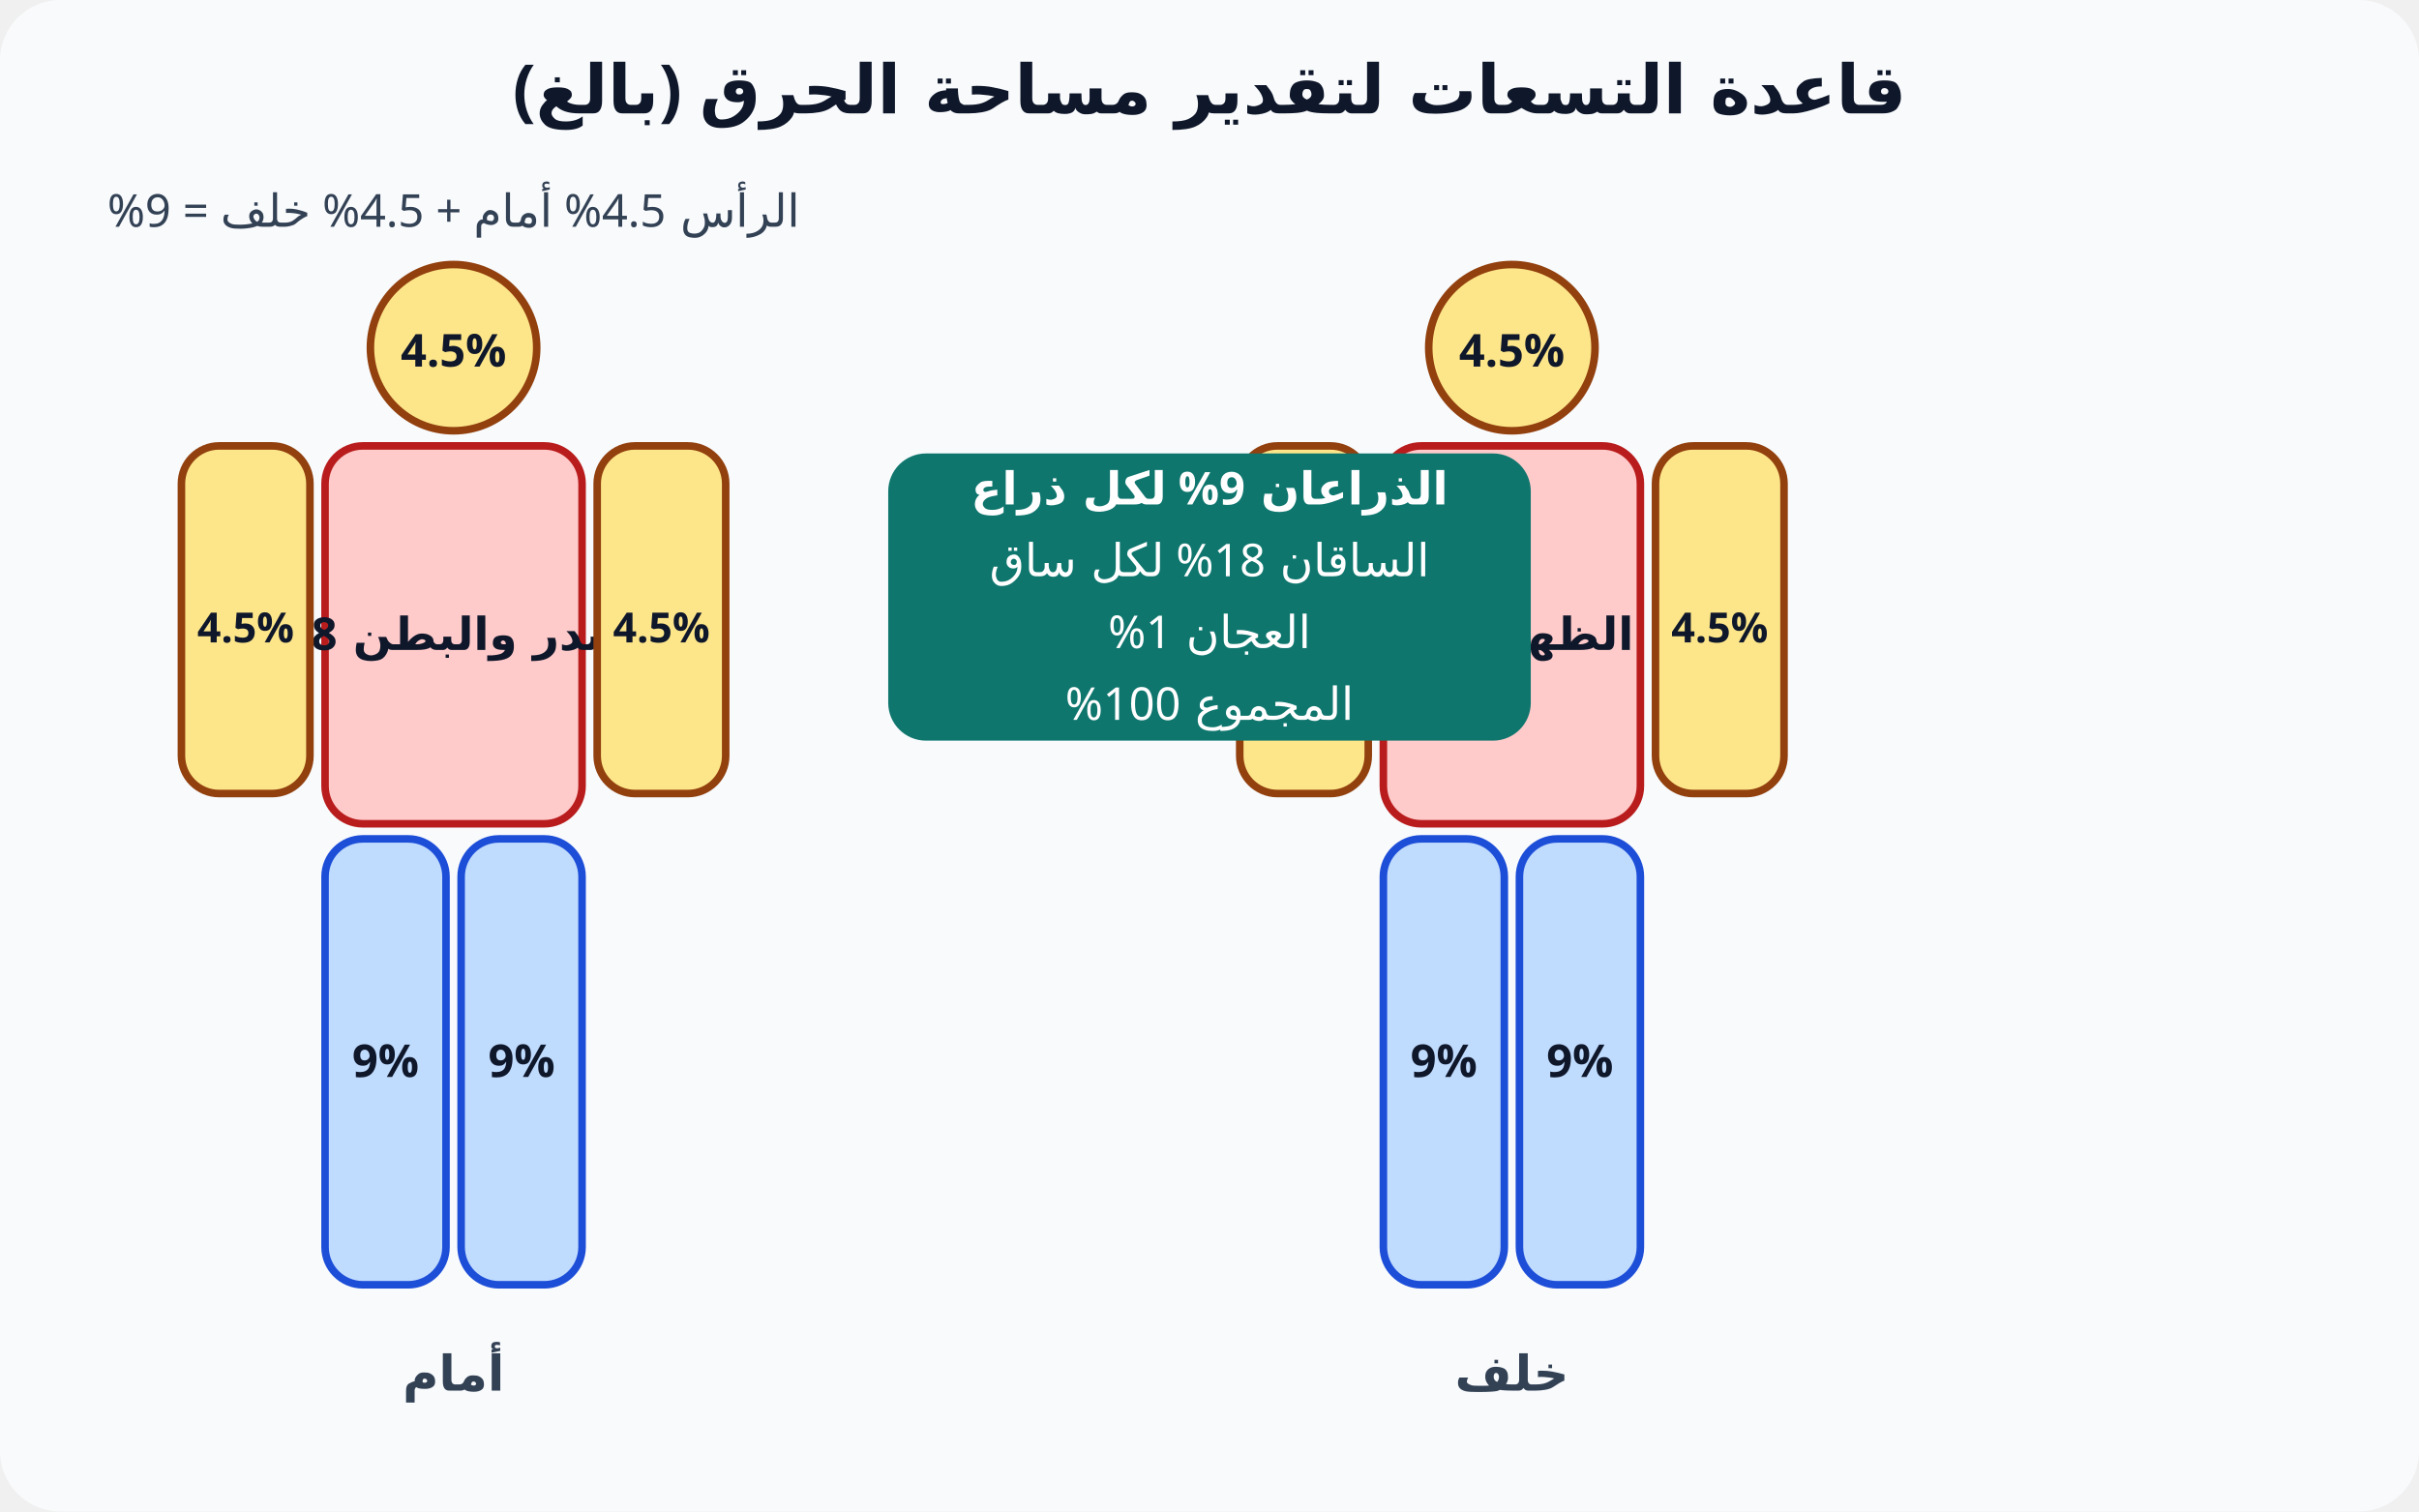
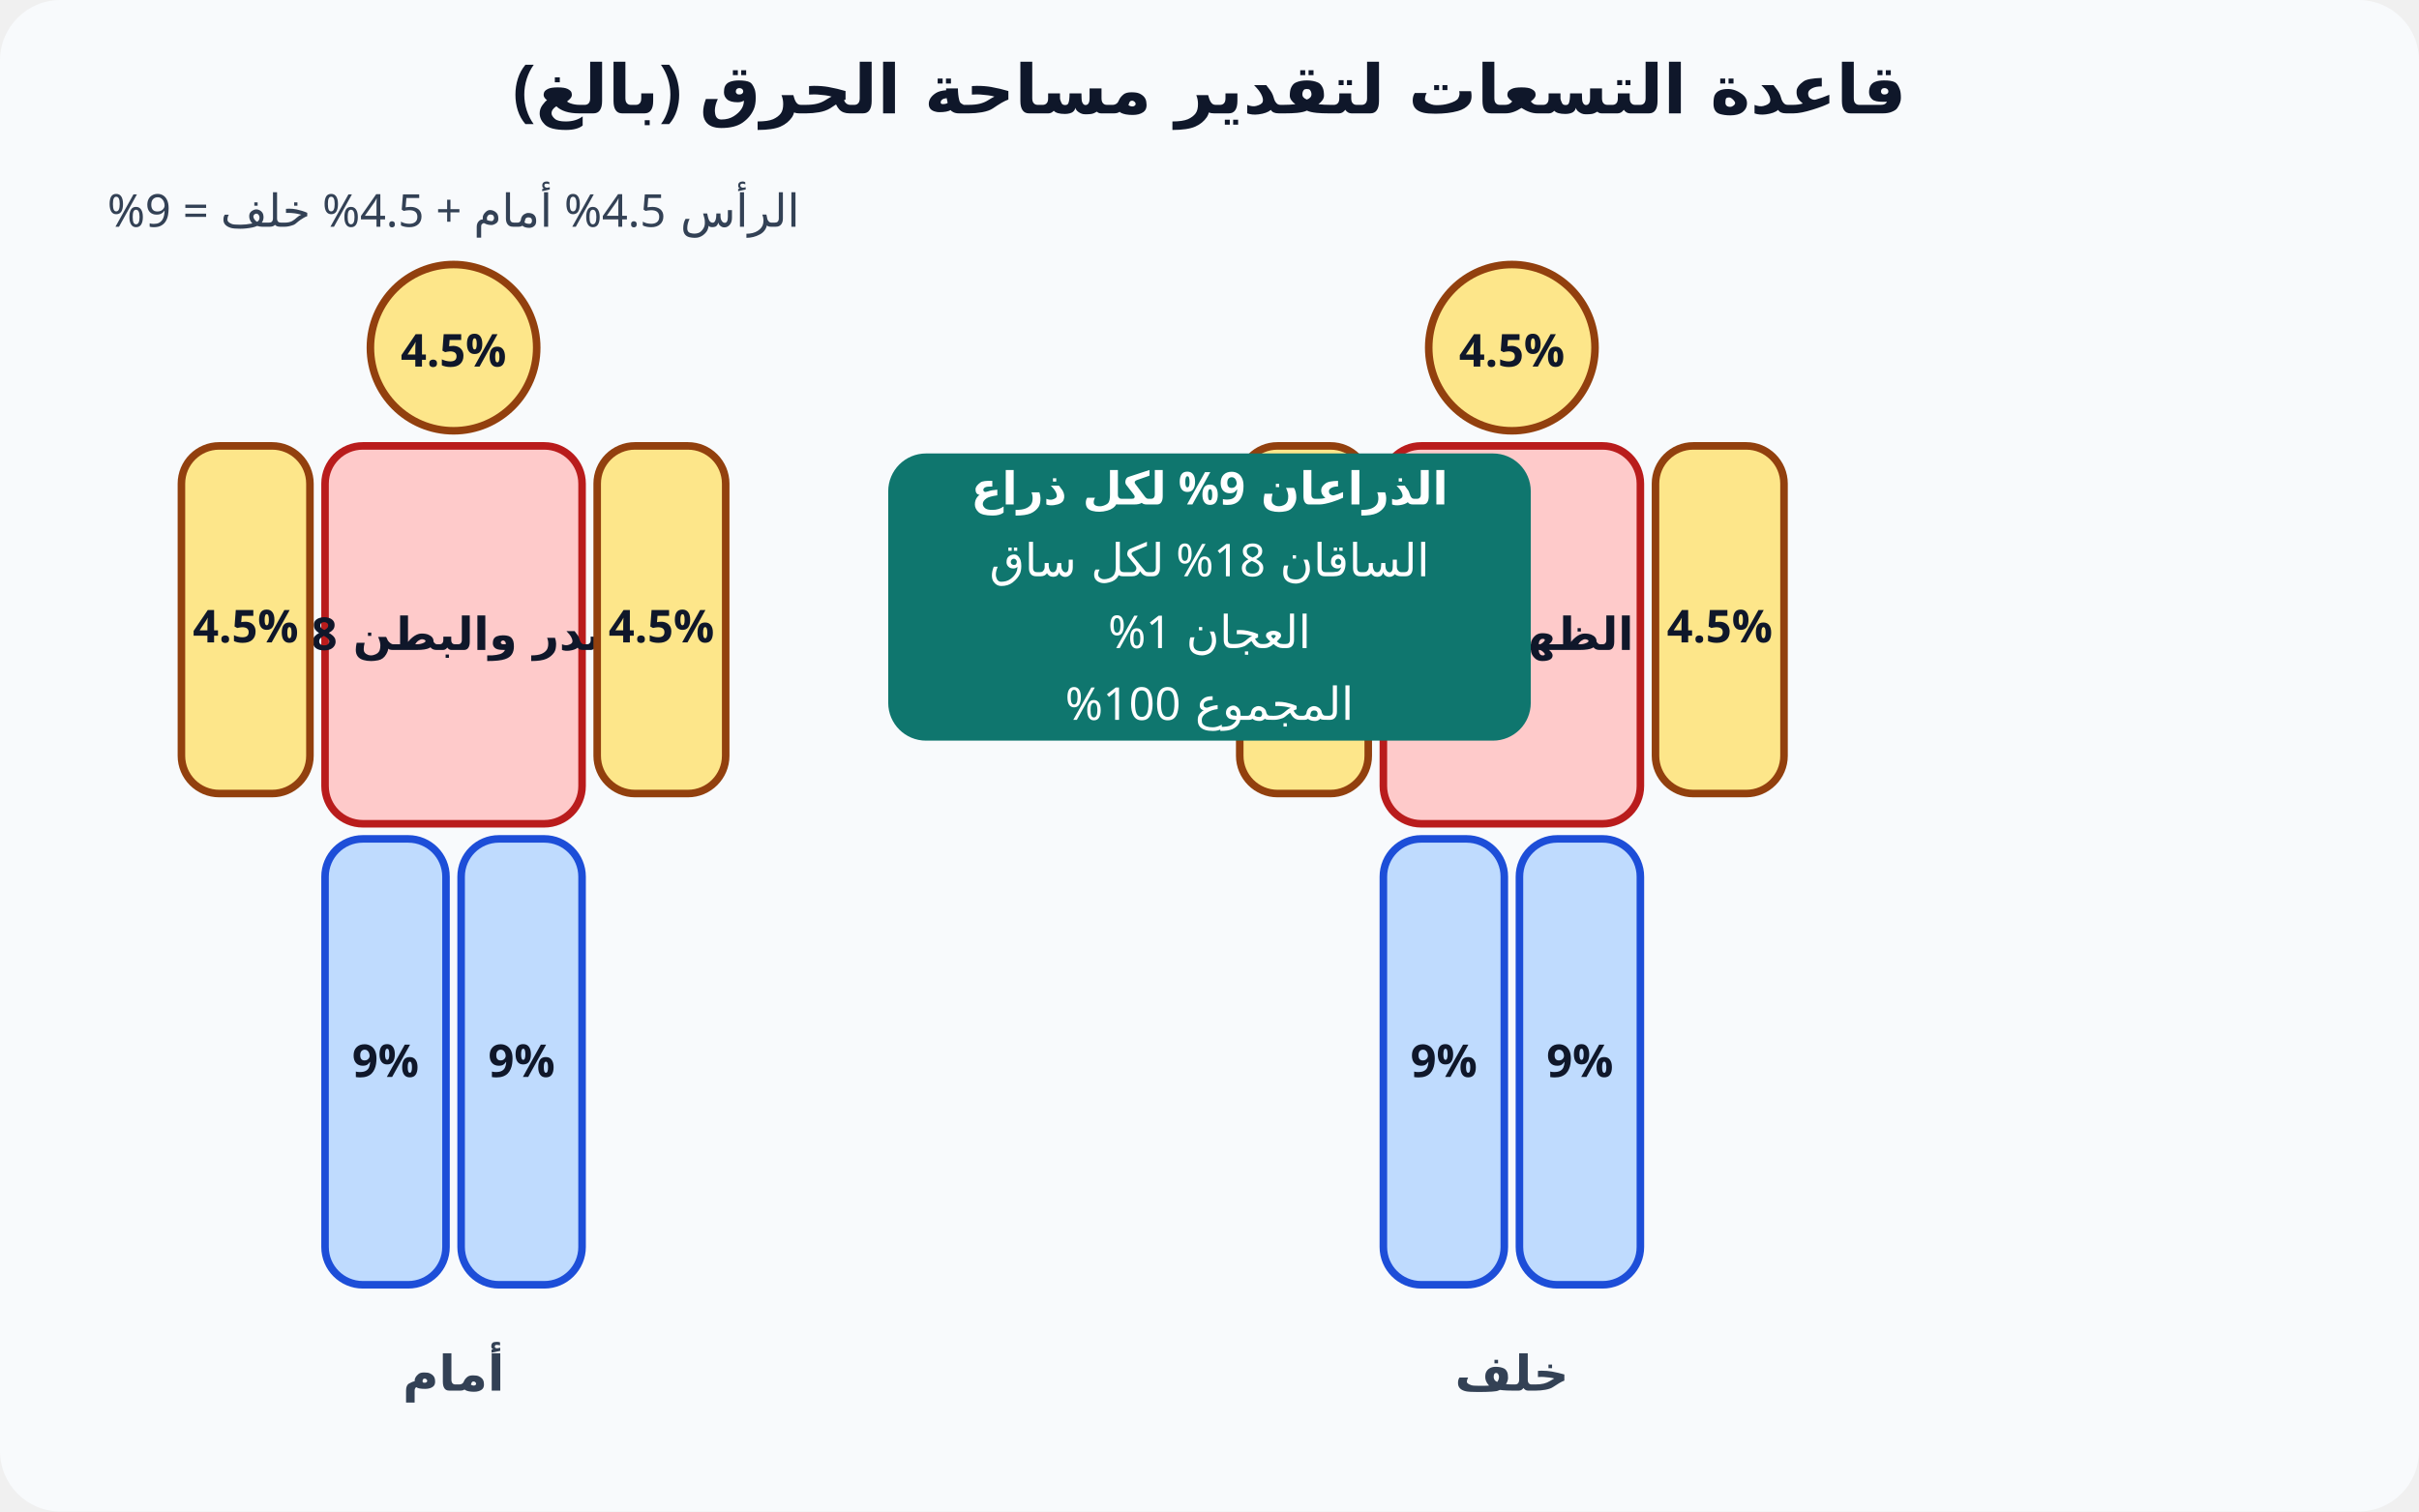
<svg xmlns="http://www.w3.org/2000/svg" viewBox="0 0 640 400" font-family="Cairo, Tahoma, sans-serif" direction="rtl">
  <rect width="640" height="400" rx="16" fill="#f8fafc" />
  <text x="320" y="30" text-anchor="middle" font-size="18" font-weight="800" fill="#0f172a">قاعدة التسعات لتقدير مساحة الحرق (بالغ)</text>
  <circle cx="120" cy="92" r="22" fill="#fde68a" stroke="#92400e" stroke-width="2" />
  <text x="120" y="97" text-anchor="middle" font-size="12" font-weight="600" fill="#0f172a">4.5%</text>
  <rect x="86" y="118" width="68" height="100" rx="10" fill="#fecaca" stroke="#b91c1c" stroke-width="2" />
  <text x="120" y="172" text-anchor="middle" font-size="12" font-weight="600" fill="#0f172a">الصدر والبطن 18%</text>
  <rect x="48" y="118" width="34" height="92" rx="10" fill="#fde68a" stroke="#92400e" stroke-width="2" />
  <rect x="158" y="118" width="34" height="92" rx="10" fill="#fde68a" stroke="#92400e" stroke-width="2" />
-   <text x="65" y="170" text-anchor="middle" font-size="11" font-weight="600" fill="#0f172a">4.5%</text>
-   <text x="175" y="170" text-anchor="middle" font-size="11" font-weight="600" fill="#0f172a">4.5%</text>
+   <text x="65" y="170" text-anchor="middle" font-size="12" font-weight="600" fill="#0f172a">4.5%</text>
+   <text x="175" y="170" text-anchor="middle" font-size="12" font-weight="600" fill="#0f172a">4.5%</text>
  <rect x="86" y="222" width="32" height="118" rx="10" fill="#bfdbfe" stroke="#1d4ed8" stroke-width="2" />
  <rect x="122" y="222" width="32" height="118" rx="10" fill="#bfdbfe" stroke="#1d4ed8" stroke-width="2" />
  <text x="102" y="285" text-anchor="middle" font-size="12" font-weight="600" fill="#0f172a">9%</text>
  <text x="138" y="285" text-anchor="middle" font-size="12" font-weight="600" fill="#0f172a">9%</text>
  <text x="120" y="368" text-anchor="middle" font-size="13" font-weight="700" fill="#334155">أمام</text>
  <circle cx="400" cy="92" r="22" fill="#fde68a" stroke="#92400e" stroke-width="2" />
  <text x="400" y="97" text-anchor="middle" font-size="12" font-weight="600" fill="#0f172a">4.5%</text>
  <rect x="366" y="118" width="68" height="100" rx="10" fill="#fecaca" stroke="#b91c1c" stroke-width="2" />
  <text x="400" y="172" text-anchor="middle" font-size="12" font-weight="600" fill="#0f172a">الظهر 18%</text>
  <rect x="328" y="118" width="34" height="92" rx="10" fill="#fde68a" stroke="#92400e" stroke-width="2" />
  <rect x="438" y="118" width="34" height="92" rx="10" fill="#fde68a" stroke="#92400e" stroke-width="2" />
-   <text x="345" y="170" text-anchor="middle" font-size="11" font-weight="600" fill="#0f172a">4.5%</text>
-   <text x="455" y="170" text-anchor="middle" font-size="11" font-weight="600" fill="#0f172a">4.5%</text>
+   <text x="345" y="170" text-anchor="middle" font-size="12" font-weight="600" fill="#0f172a">4.5%</text>
+   <text x="455" y="170" text-anchor="middle" font-size="12" font-weight="600" fill="#0f172a">4.5%</text>
  <rect x="366" y="222" width="32" height="118" rx="10" fill="#bfdbfe" stroke="#1d4ed8" stroke-width="2" />
  <rect x="402" y="222" width="32" height="118" rx="10" fill="#bfdbfe" stroke="#1d4ed8" stroke-width="2" />
  <text x="382" y="285" text-anchor="middle" font-size="12" font-weight="600" fill="#0f172a">9%</text>
  <text x="418" y="285" text-anchor="middle" font-size="12" font-weight="600" fill="#0f172a">9%</text>
  <text x="400" y="368" text-anchor="middle" font-size="13" font-weight="700" fill="#334155">خلف</text>
  <text x="120" y="60" text-anchor="middle" font-size="12" font-weight="500" fill="#334155">الرأس 4.5% أمام + 4.5% خلف = 9%</text>
  <rect x="235" y="120" width="170" height="76" rx="10" fill="#0f766e" />
  <text x="320.0" y="133.5" text-anchor="middle" font-size="12" font-weight="700" fill="#fff">الذراعان 9% لكل ذراع</text>
  <text x="320.0" y="152.5" text-anchor="middle" font-size="12" font-weight="500" fill="#fff">الساقان 18% لكل ساق</text>
  <text x="320.0" y="171.5" text-anchor="middle" font-size="12" font-weight="500" fill="#fff">العجان 1%</text>
  <text x="320.0" y="190.5" text-anchor="middle" font-size="12" font-weight="500" fill="#fff">المجموع 100%</text>
</svg>
